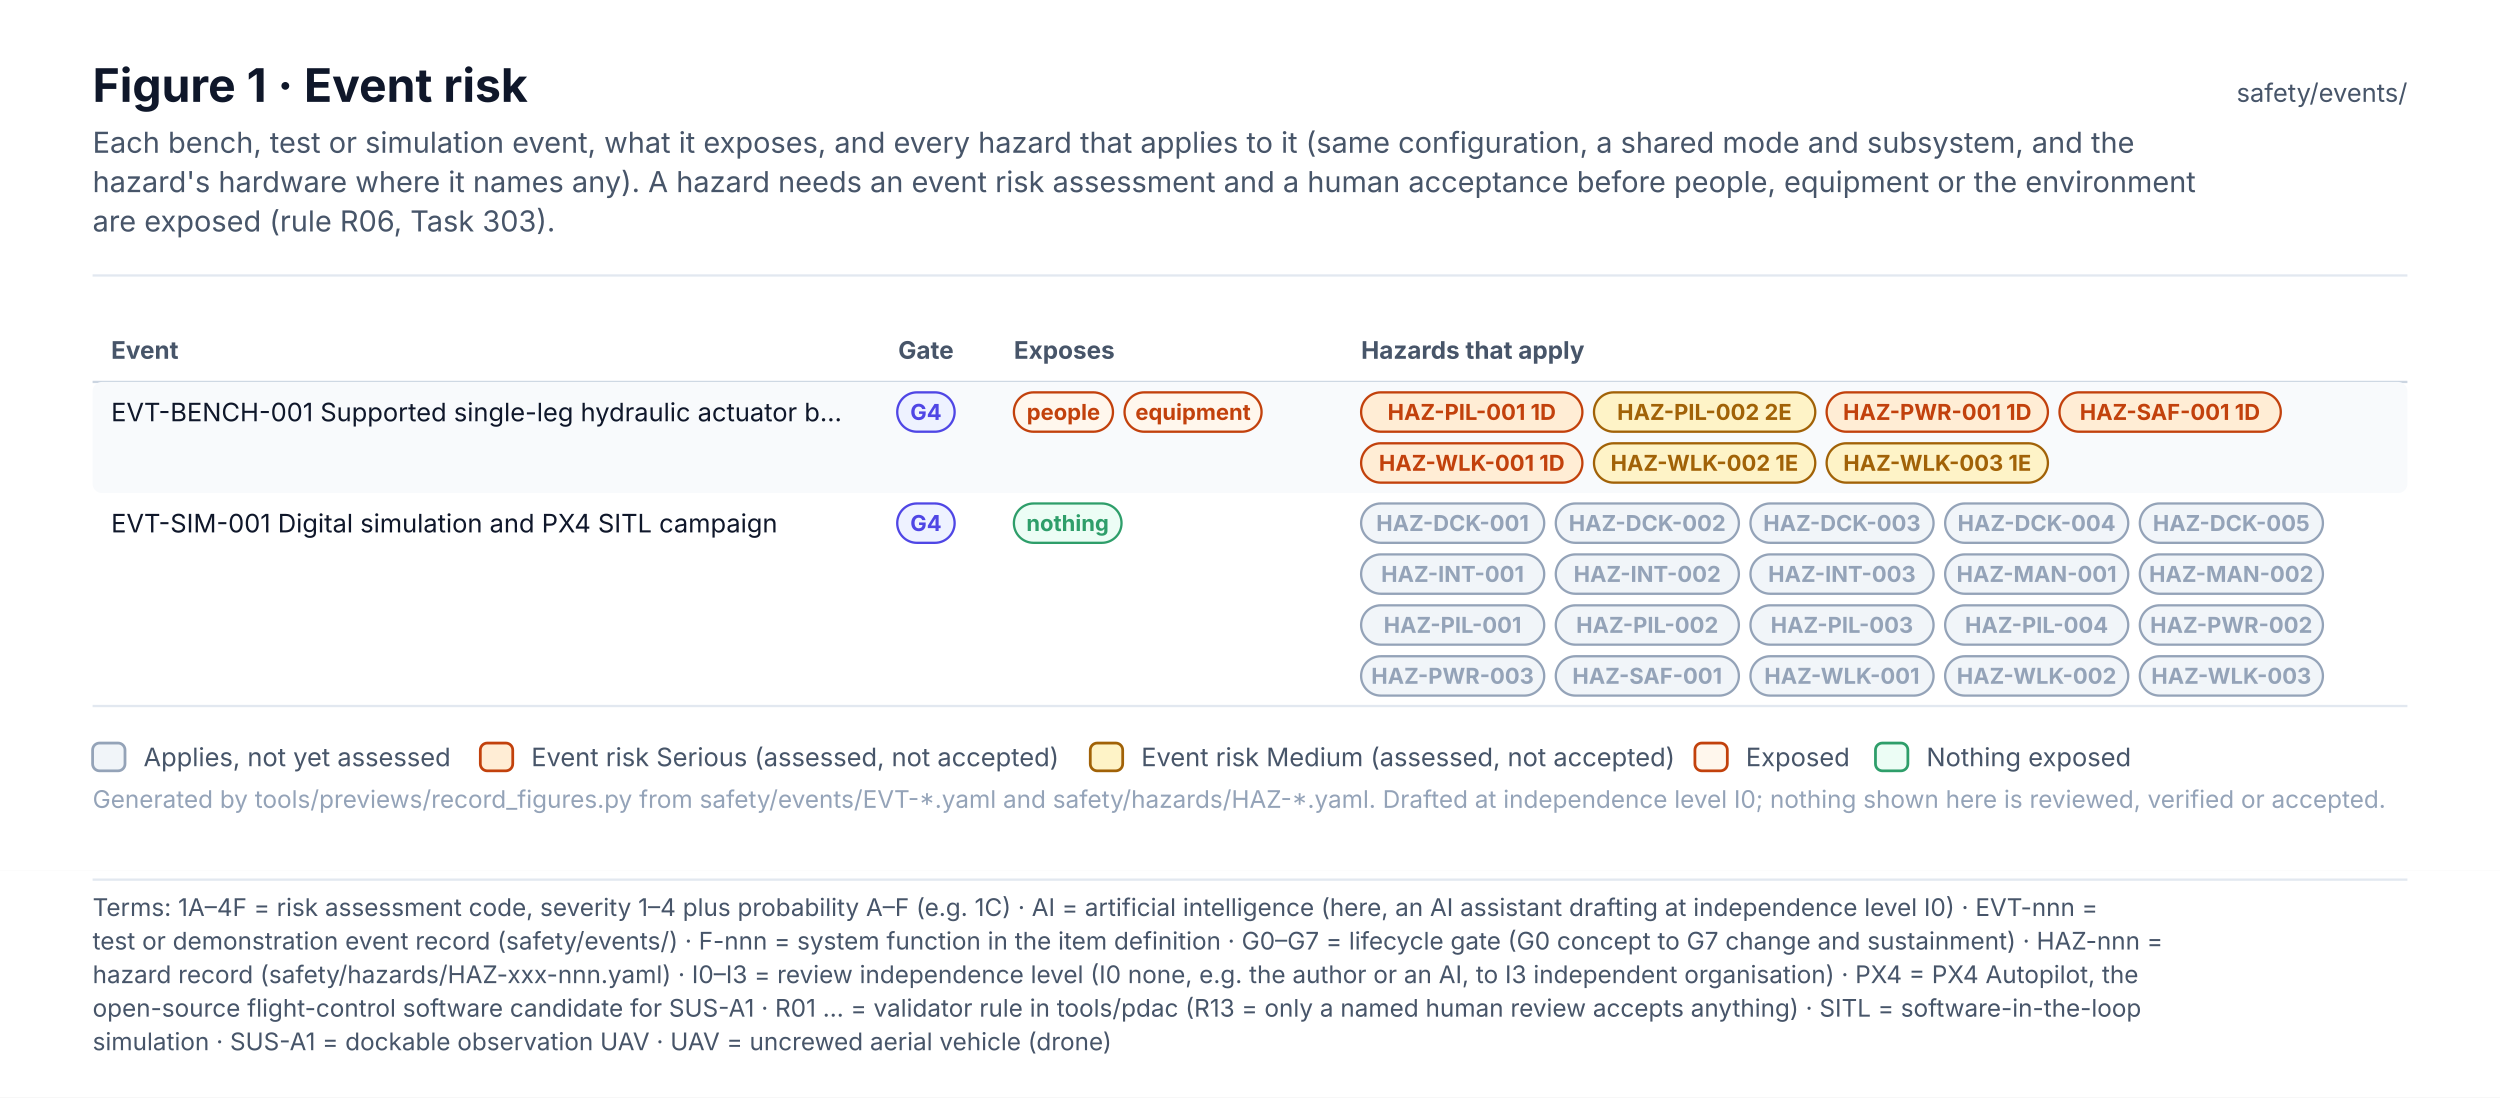
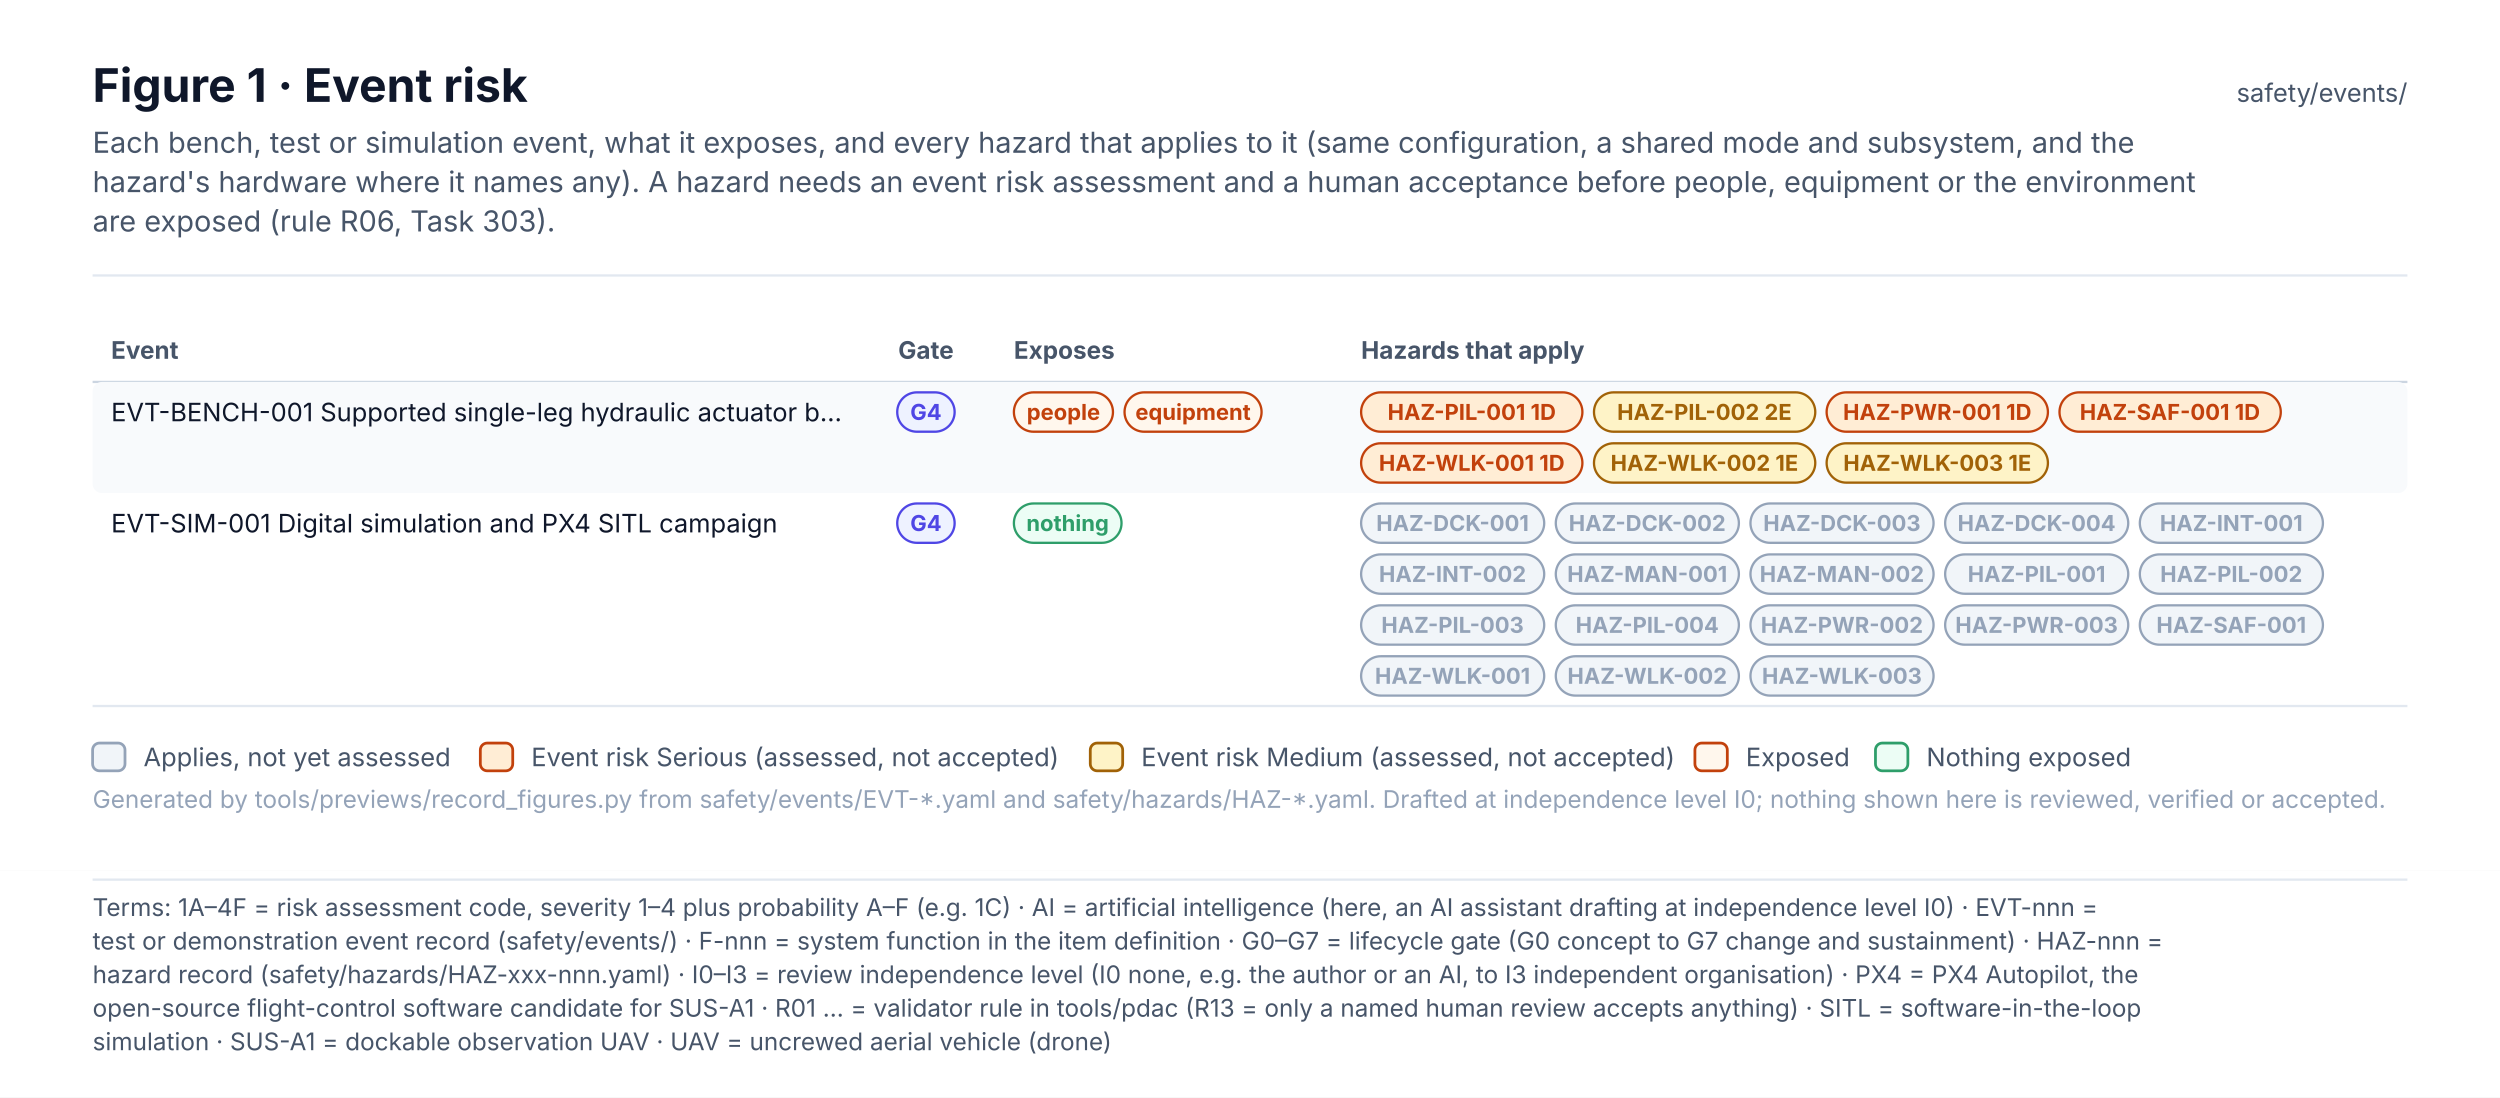
<svg xmlns="http://www.w3.org/2000/svg" width="1080" height="474.1" viewBox="0 0 1080 474.1" font-family="Inter, 'Segoe UI', Helvetica, Arial, sans-serif" role="img">
  <defs>
    <pattern id="hatch" patternUnits="userSpaceOnUse" width="6" height="6" patternTransform="rotate(45)">
      <rect width="6" height="6" fill="#F1F5F9" />
      <line x1="0" y1="0" x2="0" y2="6" stroke="#E2E8F0" stroke-width="2" />
    </pattern>
    <marker id="arr-ink" viewBox="0 0 10 10" refX="9" refY="5" markerWidth="7" markerHeight="7" orient="auto-start-reverse">
      <path d="M0 0 L10 5 L0 10 z" fill="#475569" />
    </marker>
    <marker id="dia-ink" viewBox="0 0 16 10" refX="15" refY="5" markerWidth="12" markerHeight="8" orient="auto-start-reverse">
      <path d="M1 5 L8 1 L15 5 L8 9 z" fill="#475569" />
    </marker>
    <marker id="tri-ink" viewBox="0 0 12 12" refX="11" refY="6" markerWidth="10" markerHeight="10" orient="auto-start-reverse">
      <path d="M1 1 L11 6 L1 11 z" fill="#FFFFFF" stroke="#475569" stroke-width="1.2" />
    </marker>
    <marker id="arr-system" viewBox="0 0 10 10" refX="9" refY="5" markerWidth="7" markerHeight="7" orient="auto-start-reverse">
      <path d="M0 0 L10 5 L0 10 z" fill="#4F46E5" />
    </marker>
    <marker id="dia-system" viewBox="0 0 16 10" refX="15" refY="5" markerWidth="12" markerHeight="8" orient="auto-start-reverse">
      <path d="M1 5 L8 1 L15 5 L8 9 z" fill="#4F46E5" />
    </marker>
    <marker id="tri-system" viewBox="0 0 12 12" refX="11" refY="6" markerWidth="10" markerHeight="10" orient="auto-start-reverse">
      <path d="M1 1 L11 6 L1 11 z" fill="#FFFFFF" stroke="#4F46E5" stroke-width="1.2" />
    </marker>
    <marker id="arr-software" viewBox="0 0 10 10" refX="9" refY="5" markerWidth="7" markerHeight="7" orient="auto-start-reverse">
      <path d="M0 0 L10 5 L0 10 z" fill="#0F766E" />
    </marker>
    <marker id="dia-software" viewBox="0 0 16 10" refX="15" refY="5" markerWidth="12" markerHeight="8" orient="auto-start-reverse">
      <path d="M1 5 L8 1 L15 5 L8 9 z" fill="#0F766E" />
    </marker>
    <marker id="tri-software" viewBox="0 0 12 12" refX="11" refY="6" markerWidth="10" markerHeight="10" orient="auto-start-reverse">
      <path d="M1 1 L11 6 L1 11 z" fill="#FFFFFF" stroke="#0F766E" stroke-width="1.2" />
    </marker>
    <marker id="arr-safety" viewBox="0 0 10 10" refX="9" refY="5" markerWidth="7" markerHeight="7" orient="auto-start-reverse">
      <path d="M0 0 L10 5 L0 10 z" fill="#C2410C" />
    </marker>
    <marker id="dia-safety" viewBox="0 0 16 10" refX="15" refY="5" markerWidth="12" markerHeight="8" orient="auto-start-reverse">
      <path d="M1 5 L8 1 L15 5 L8 9 z" fill="#C2410C" />
    </marker>
    <marker id="tri-safety" viewBox="0 0 12 12" refX="11" refY="6" markerWidth="10" markerHeight="10" orient="auto-start-reverse">
      <path d="M1 1 L11 6 L1 11 z" fill="#FFFFFF" stroke="#C2410C" stroke-width="1.2" />
    </marker>
    <marker id="arr-interface" viewBox="0 0 10 10" refX="9" refY="5" markerWidth="7" markerHeight="7" orient="auto-start-reverse">
      <path d="M0 0 L10 5 L0 10 z" fill="#7C3AED" />
    </marker>
    <marker id="dia-interface" viewBox="0 0 16 10" refX="15" refY="5" markerWidth="12" markerHeight="8" orient="auto-start-reverse">
      <path d="M1 5 L8 1 L15 5 L8 9 z" fill="#7C3AED" />
    </marker>
    <marker id="tri-interface" viewBox="0 0 12 12" refX="11" refY="6" markerWidth="10" markerHeight="10" orient="auto-start-reverse">
      <path d="M1 1 L11 6 L1 11 z" fill="#FFFFFF" stroke="#7C3AED" stroke-width="1.2" />
    </marker>
    <marker id="arr-external" viewBox="0 0 10 10" refX="9" refY="5" markerWidth="7" markerHeight="7" orient="auto-start-reverse">
      <path d="M0 0 L10 5 L0 10 z" fill="#64748B" />
    </marker>
    <marker id="dia-external" viewBox="0 0 16 10" refX="15" refY="5" markerWidth="12" markerHeight="8" orient="auto-start-reverse">
      <path d="M1 5 L8 1 L15 5 L8 9 z" fill="#64748B" />
    </marker>
    <marker id="tri-external" viewBox="0 0 12 12" refX="11" refY="6" markerWidth="10" markerHeight="10" orient="auto-start-reverse">
      <path d="M1 1 L11 6 L1 11 z" fill="#FFFFFF" stroke="#64748B" stroke-width="1.2" />
    </marker>
    <marker id="arr-work" viewBox="0 0 10 10" refX="9" refY="5" markerWidth="7" markerHeight="7" orient="auto-start-reverse">
      <path d="M0 0 L10 5 L0 10 z" fill="#475569" />
    </marker>
    <marker id="dia-work" viewBox="0 0 16 10" refX="15" refY="5" markerWidth="12" markerHeight="8" orient="auto-start-reverse">
      <path d="M1 5 L8 1 L15 5 L8 9 z" fill="#475569" />
    </marker>
    <marker id="tri-work" viewBox="0 0 12 12" refX="11" refY="6" markerWidth="10" markerHeight="10" orient="auto-start-reverse">
      <path d="M1 1 L11 6 L1 11 z" fill="#FFFFFF" stroke="#475569" stroke-width="1.2" />
    </marker>
    <marker id="arr-muted" viewBox="0 0 10 10" refX="9" refY="5" markerWidth="7" markerHeight="7" orient="auto-start-reverse">
      <path d="M0 0 L10 5 L0 10 z" fill="#94A3B8" />
    </marker>
    <marker id="dia-muted" viewBox="0 0 16 10" refX="15" refY="5" markerWidth="12" markerHeight="8" orient="auto-start-reverse">
      <path d="M1 5 L8 1 L15 5 L8 9 z" fill="#94A3B8" />
    </marker>
    <marker id="tri-muted" viewBox="0 0 12 12" refX="11" refY="6" markerWidth="10" markerHeight="10" orient="auto-start-reverse">
      <path d="M1 1 L11 6 L1 11 z" fill="#FFFFFF" stroke="#94A3B8" stroke-width="1.2" />
    </marker>
    <marker id="arr-current" viewBox="0 0 10 10" refX="9" refY="5" markerWidth="7" markerHeight="7" orient="auto-start-reverse">
      <path d="M0 0 L10 5 L0 10 z" fill="#0F172A" />
    </marker>
    <marker id="dia-current" viewBox="0 0 16 10" refX="15" refY="5" markerWidth="12" markerHeight="8" orient="auto-start-reverse">
      <path d="M1 5 L8 1 L15 5 L8 9 z" fill="#0F172A" />
    </marker>
    <marker id="tri-current" viewBox="0 0 12 12" refX="11" refY="6" markerWidth="10" markerHeight="10" orient="auto-start-reverse">
      <path d="M1 1 L11 6 L1 11 z" fill="#FFFFFF" stroke="#0F172A" stroke-width="1.2" />
    </marker>
    <marker id="arr-ok" viewBox="0 0 10 10" refX="9" refY="5" markerWidth="7" markerHeight="7" orient="auto-start-reverse">
      <path d="M0 0 L10 5 L0 10 z" fill="#2E9E6A" />
    </marker>
    <marker id="dia-ok" viewBox="0 0 16 10" refX="15" refY="5" markerWidth="12" markerHeight="8" orient="auto-start-reverse">
      <path d="M1 5 L8 1 L15 5 L8 9 z" fill="#2E9E6A" />
    </marker>
    <marker id="tri-ok" viewBox="0 0 12 12" refX="11" refY="6" markerWidth="10" markerHeight="10" orient="auto-start-reverse">
      <path d="M1 1 L11 6 L1 11 z" fill="#FFFFFF" stroke="#2E9E6A" stroke-width="1.2" />
    </marker>
    <marker id="arr-amber" viewBox="0 0 10 10" refX="9" refY="5" markerWidth="7" markerHeight="7" orient="auto-start-reverse">
      <path d="M0 0 L10 5 L0 10 z" fill="#D97706" />
    </marker>
    <marker id="dia-amber" viewBox="0 0 16 10" refX="15" refY="5" markerWidth="12" markerHeight="8" orient="auto-start-reverse">
      <path d="M1 5 L8 1 L15 5 L8 9 z" fill="#D97706" />
    </marker>
    <marker id="tri-amber" viewBox="0 0 12 12" refX="11" refY="6" markerWidth="10" markerHeight="10" orient="auto-start-reverse">
      <path d="M1 1 L11 6 L1 11 z" fill="#FFFFFF" stroke="#D97706" stroke-width="1.2" />
    </marker>
    <marker id="arr-red" viewBox="0 0 10 10" refX="9" refY="5" markerWidth="7" markerHeight="7" orient="auto-start-reverse">
      <path d="M0 0 L10 5 L0 10 z" fill="#D2553F" />
    </marker>
    <marker id="dia-red" viewBox="0 0 16 10" refX="15" refY="5" markerWidth="12" markerHeight="8" orient="auto-start-reverse">
      <path d="M1 5 L8 1 L15 5 L8 9 z" fill="#D2553F" />
    </marker>
    <marker id="tri-red" viewBox="0 0 12 12" refX="11" refY="6" markerWidth="10" markerHeight="10" orient="auto-start-reverse">
      <path d="M1 1 L11 6 L1 11 z" fill="#FFFFFF" stroke="#D2553F" stroke-width="1.2" />
    </marker>
  </defs>
  <rect x="0" y="0" width="1080" height="376" rx="0" fill="#FFFFFF" stroke="none" stroke-width="0" />
  <text x="40" y="44" font-size="20" fill="#0F172A" font-weight="700">Figure 1 · Event risk</text>
  <text x="40" y="66" font-size="12.5" fill="#475569">Each bench, test or simulation event, what it exposes, and every hazard that applies to it (same configuration, a shared mode and subsystem, and the</text>
  <text x="40" y="83" font-size="12.5" fill="#475569">hazard's hardware where it names any). A hazard needs an event risk assessment and a human acceptance before people, equipment or the environment</text>
  <text x="40" y="100" font-size="12.5" fill="#475569">are exposed (rule R06, Task 303).</text>
  <text x="1040" y="44" font-size="11" fill="#475569" text-anchor="end">safety/events/</text>
  <line x1="40" y1="119" x2="1040" y2="119" stroke="#E2E8F0" stroke-width="1" />
  <g transform="translate(0 141)">
    <text x="48" y="14" font-size="10.5" fill="#475569" font-weight="700">Event</text>
    <text x="400" y="14" font-size="10.5" fill="#475569" font-weight="700" text-anchor="middle">Gate</text>
    <text x="438" y="14" font-size="10.5" fill="#475569" font-weight="700">Exposes</text>
    <text x="588" y="14" font-size="10.5" fill="#475569" font-weight="700">Hazards that apply</text>
    <line x1="40" y1="24" x2="1040" y2="24" stroke="#CBD5E1" stroke-width="1" />
    <rect x="40" y="24" width="1000" height="48" rx="4" fill="#F8FAFC" stroke="none" stroke-width="0" />
    <text x="48" y="41" font-size="11" fill="#0F172A">EVT-BENCH-001  Supported single-leg hydraulic actuator b…</text>
    <rect x="387.6" y="28.5" width="24.8" height="17" rx="8.5" fill="#EEF2FF" stroke="#4F46E5" stroke-width="1" />
    <text x="400" y="40.4" font-size="9.5" fill="#4F46E5" font-weight="700" text-anchor="middle">G4</text>
    <rect x="438" y="28.5" width="42.8" height="17" rx="8.5" fill="#FFF7ED" stroke="#C2410C" stroke-width="1" />
    <text x="459.4" y="40.4" font-size="9.5" fill="#C2410C" font-weight="700" text-anchor="middle">people</text>
    <rect x="485.8" y="28.5" width="59.2" height="17" rx="8.5" fill="#FFF7ED" stroke="#C2410C" stroke-width="1" />
    <text x="515.4" y="40.4" font-size="9.5" fill="#C2410C" font-weight="700" text-anchor="middle">equipment</text>
    <rect x="588" y="28.5" width="95.6" height="17" rx="8.5" fill="#FFEDD5" stroke="#C2410C" stroke-width="1" />
    <text x="635.8" y="40.4" font-size="9.5" fill="#C2410C" font-weight="700" text-anchor="middle">HAZ-PIL-001 1D</text>
    <rect x="688.6" y="28.5" width="95.6" height="17" rx="8.5" fill="#FEF3C7" stroke="#A16207" stroke-width="1" />
    <text x="736.3" y="40.4" font-size="9.5" fill="#A16207" font-weight="700" text-anchor="middle">HAZ-PIL-002 2E</text>
    <rect x="789.1" y="28.5" width="95.6" height="17" rx="8.5" fill="#FFEDD5" stroke="#C2410C" stroke-width="1" />
    <text x="836.9" y="40.4" font-size="9.5" fill="#C2410C" font-weight="700" text-anchor="middle">HAZ-PWR-001 1D</text>
    <rect x="889.7" y="28.5" width="95.6" height="17" rx="8.5" fill="#FFEDD5" stroke="#C2410C" stroke-width="1" />
    <text x="937.4" y="40.4" font-size="9.5" fill="#C2410C" font-weight="700" text-anchor="middle">HAZ-SAF-001 1D</text>
    <rect x="588" y="50.5" width="95.6" height="17" rx="8.5" fill="#FFEDD5" stroke="#C2410C" stroke-width="1" />
    <text x="635.8" y="62.4" font-size="9.5" fill="#C2410C" font-weight="700" text-anchor="middle">HAZ-WLK-001 1D</text>
    <rect x="688.6" y="50.5" width="95.6" height="17" rx="8.5" fill="#FEF3C7" stroke="#A16207" stroke-width="1" />
    <text x="736.3" y="62.4" font-size="9.5" fill="#A16207" font-weight="700" text-anchor="middle">HAZ-WLK-002 1E</text>
    <rect x="789.1" y="50.5" width="95.6" height="17" rx="8.5" fill="#FEF3C7" stroke="#A16207" stroke-width="1" />
    <text x="836.9" y="62.4" font-size="9.5" fill="#A16207" font-weight="700" text-anchor="middle">HAZ-WLK-003 1E</text>
    <text x="48" y="89" font-size="11" fill="#0F172A">EVT-SIM-001  Digital simulation and PX4 SITL campaign</text>
    <rect x="387.6" y="76.5" width="24.8" height="17" rx="8.5" fill="#EEF2FF" stroke="#4F46E5" stroke-width="1" />
    <text x="400" y="88.4" font-size="9.5" fill="#4F46E5" font-weight="700" text-anchor="middle">G4</text>
    <rect x="438" y="76.5" width="46.5" height="17" rx="8.5" fill="#ECFDF5" stroke="#2E9E6A" stroke-width="1" />
    <text x="461.2" y="88.4" font-size="9.5" fill="#2E9E6A" font-weight="700" text-anchor="middle">nothing</text>
    <rect x="588" y="76.5" width="79.1" height="17" rx="8.5" fill="#F1F5F9" stroke="#94A3B8" stroke-width="1" />
    <text x="627.5" y="88.4" font-size="9.5" fill="#94A3B8" font-weight="700" text-anchor="middle">HAZ-DCK-001</text>
    <rect x="672.1" y="76.5" width="79.1" height="17" rx="8.5" fill="#F1F5F9" stroke="#94A3B8" stroke-width="1" />
    <text x="711.6" y="88.4" font-size="9.5" fill="#94A3B8" font-weight="700" text-anchor="middle">HAZ-DCK-002</text>
    <rect x="756.2" y="76.5" width="79.1" height="17" rx="8.5" fill="#F1F5F9" stroke="#94A3B8" stroke-width="1" />
    <text x="795.7" y="88.4" font-size="9.5" fill="#94A3B8" font-weight="700" text-anchor="middle">HAZ-DCK-003</text>
    <rect x="840.3" y="76.5" width="79.1" height="17" rx="8.5" fill="#F1F5F9" stroke="#94A3B8" stroke-width="1" />
    <text x="879.8" y="88.4" font-size="9.5" fill="#94A3B8" font-weight="700" text-anchor="middle">HAZ-DCK-004</text>
    <rect x="924.4" y="76.5" width="79.1" height="17" rx="8.5" fill="#F1F5F9" stroke="#94A3B8" stroke-width="1" />
-     <text x="963.9" y="88.4" font-size="9.5" fill="#94A3B8" font-weight="700" text-anchor="middle">HAZ-DCK-005</text>
+     <text x="963.9" y="88.4" font-size="9.5" fill="#94A3B8" font-weight="700" text-anchor="middle">HAZ-INT-001</text>
    <rect x="588" y="98.5" width="79.1" height="17" rx="8.5" fill="#F1F5F9" stroke="#94A3B8" stroke-width="1" />
-     <text x="627.5" y="110.4" font-size="9.5" fill="#94A3B8" font-weight="700" text-anchor="middle">HAZ-INT-001</text>
+     <text x="627.5" y="110.4" font-size="9.5" fill="#94A3B8" font-weight="700" text-anchor="middle">HAZ-INT-002</text>
    <rect x="672.1" y="98.5" width="79.1" height="17" rx="8.5" fill="#F1F5F9" stroke="#94A3B8" stroke-width="1" />
-     <text x="711.6" y="110.4" font-size="9.5" fill="#94A3B8" font-weight="700" text-anchor="middle">HAZ-INT-002</text>
+     <text x="711.6" y="110.4" font-size="9.5" fill="#94A3B8" font-weight="700" text-anchor="middle">HAZ-MAN-001</text>
    <rect x="756.2" y="98.5" width="79.1" height="17" rx="8.5" fill="#F1F5F9" stroke="#94A3B8" stroke-width="1" />
-     <text x="795.7" y="110.4" font-size="9.5" fill="#94A3B8" font-weight="700" text-anchor="middle">HAZ-INT-003</text>
+     <text x="795.7" y="110.4" font-size="9.5" fill="#94A3B8" font-weight="700" text-anchor="middle">HAZ-MAN-002</text>
    <rect x="840.3" y="98.5" width="79.1" height="17" rx="8.5" fill="#F1F5F9" stroke="#94A3B8" stroke-width="1" />
-     <text x="879.8" y="110.4" font-size="9.5" fill="#94A3B8" font-weight="700" text-anchor="middle">HAZ-MAN-001</text>
+     <text x="879.8" y="110.4" font-size="9.5" fill="#94A3B8" font-weight="700" text-anchor="middle">HAZ-PIL-001</text>
    <rect x="924.4" y="98.5" width="79.1" height="17" rx="8.5" fill="#F1F5F9" stroke="#94A3B8" stroke-width="1" />
-     <text x="963.9" y="110.4" font-size="9.5" fill="#94A3B8" font-weight="700" text-anchor="middle">HAZ-MAN-002</text>
+     <text x="963.9" y="110.4" font-size="9.5" fill="#94A3B8" font-weight="700" text-anchor="middle">HAZ-PIL-002</text>
    <rect x="588" y="120.5" width="79.1" height="17" rx="8.5" fill="#F1F5F9" stroke="#94A3B8" stroke-width="1" />
-     <text x="627.5" y="132.4" font-size="9.5" fill="#94A3B8" font-weight="700" text-anchor="middle">HAZ-PIL-001</text>
+     <text x="627.5" y="132.4" font-size="9.5" fill="#94A3B8" font-weight="700" text-anchor="middle">HAZ-PIL-003</text>
    <rect x="672.1" y="120.5" width="79.1" height="17" rx="8.5" fill="#F1F5F9" stroke="#94A3B8" stroke-width="1" />
-     <text x="711.6" y="132.4" font-size="9.5" fill="#94A3B8" font-weight="700" text-anchor="middle">HAZ-PIL-002</text>
+     <text x="711.6" y="132.4" font-size="9.5" fill="#94A3B8" font-weight="700" text-anchor="middle">HAZ-PIL-004</text>
    <rect x="756.2" y="120.5" width="79.1" height="17" rx="8.5" fill="#F1F5F9" stroke="#94A3B8" stroke-width="1" />
-     <text x="795.7" y="132.4" font-size="9.5" fill="#94A3B8" font-weight="700" text-anchor="middle">HAZ-PIL-003</text>
+     <text x="795.7" y="132.4" font-size="9.5" fill="#94A3B8" font-weight="700" text-anchor="middle">HAZ-PWR-002</text>
    <rect x="840.3" y="120.5" width="79.1" height="17" rx="8.5" fill="#F1F5F9" stroke="#94A3B8" stroke-width="1" />
-     <text x="879.8" y="132.4" font-size="9.5" fill="#94A3B8" font-weight="700" text-anchor="middle">HAZ-PIL-004</text>
+     <text x="879.8" y="132.4" font-size="9.5" fill="#94A3B8" font-weight="700" text-anchor="middle">HAZ-PWR-003</text>
    <rect x="924.4" y="120.5" width="79.1" height="17" rx="8.5" fill="#F1F5F9" stroke="#94A3B8" stroke-width="1" />
-     <text x="963.9" y="132.4" font-size="9.5" fill="#94A3B8" font-weight="700" text-anchor="middle">HAZ-PWR-002</text>
+     <text x="963.9" y="132.4" font-size="9.5" fill="#94A3B8" font-weight="700" text-anchor="middle">HAZ-SAF-001</text>
    <rect x="588" y="142.5" width="79.1" height="17" rx="8.5" fill="#F1F5F9" stroke="#94A3B8" stroke-width="1" />
-     <text x="627.5" y="154.4" font-size="9.5" fill="#94A3B8" font-weight="700" text-anchor="middle">HAZ-PWR-003</text>
+     <text x="627.5" y="154.4" font-size="9.5" fill="#94A3B8" font-weight="700" text-anchor="middle">HAZ-WLK-001</text>
    <rect x="672.1" y="142.5" width="79.1" height="17" rx="8.5" fill="#F1F5F9" stroke="#94A3B8" stroke-width="1" />
-     <text x="711.6" y="154.4" font-size="9.5" fill="#94A3B8" font-weight="700" text-anchor="middle">HAZ-SAF-001</text>
+     <text x="711.6" y="154.4" font-size="9.5" fill="#94A3B8" font-weight="700" text-anchor="middle">HAZ-WLK-002</text>
    <rect x="756.2" y="142.5" width="79.1" height="17" rx="8.5" fill="#F1F5F9" stroke="#94A3B8" stroke-width="1" />
-     <text x="795.7" y="154.4" font-size="9.5" fill="#94A3B8" font-weight="700" text-anchor="middle">HAZ-WLK-001</text>
-     <rect x="840.3" y="142.5" width="79.1" height="17" rx="8.5" fill="#F1F5F9" stroke="#94A3B8" stroke-width="1" />
-     <text x="879.8" y="154.4" font-size="9.5" fill="#94A3B8" font-weight="700" text-anchor="middle">HAZ-WLK-002</text>
-     <rect x="924.4" y="142.5" width="79.1" height="17" rx="8.5" fill="#F1F5F9" stroke="#94A3B8" stroke-width="1" />
-     <text x="963.9" y="154.4" font-size="9.5" fill="#94A3B8" font-weight="700" text-anchor="middle">HAZ-WLK-003</text>
+     <text x="795.7" y="154.4" font-size="9.5" fill="#94A3B8" font-weight="700" text-anchor="middle">HAZ-WLK-003</text>
    <line x1="40" y1="164" x2="1040" y2="164" stroke="#E2E8F0" stroke-width="1" />
  </g>
  <rect x="40" y="321" width="14" height="12" rx="3" fill="#F1F5F9" stroke="#94A3B8" stroke-width="1.2" />
  <text x="62" y="331" font-size="11" fill="#475569">Applies, not yet assessed</text>
  <rect x="207.5" y="321" width="14" height="12" rx="3" fill="#FFEDD5" stroke="#C2410C" stroke-width="1.2" />
  <text x="229.5" y="331" font-size="11" fill="#475569">Event risk Serious (assessed, not accepted)</text>
  <rect x="471" y="321" width="14" height="12" rx="3" fill="#FEF3C7" stroke="#A16207" stroke-width="1.2" />
  <text x="493" y="331" font-size="11" fill="#475569">Event risk Medium (assessed, not accepted)</text>
  <rect x="732.2" y="321" width="14" height="12" rx="3" fill="#FFF7ED" stroke="#C2410C" stroke-width="1.2" />
  <text x="754.2" y="331" font-size="11" fill="#475569">Exposed</text>
  <rect x="810.2" y="321" width="14" height="12" rx="3" fill="#ECFDF5" stroke="#2E9E6A" stroke-width="1.2" />
  <text x="832.2" y="331" font-size="11" fill="#475569">Nothing exposed</text>
  <text x="40" y="349" font-size="10.5" fill="#94A3B8">Generated by tools/previews/record_figures.py from safety/events/EVT-*.yaml and safety/hazards/HAZ-*.yaml. Drafted at independence level I0; nothing shown here is reviewed, verified or accepted.</text>
  <g class="terms" data-base-h="376">
    <rect x="0" y="376" width="1080" height="98.1" fill="#FFFFFF" />
    <line x1="40" y1="380" x2="1040" y2="380" stroke="#E2E8F0" stroke-width="1" />
    <text x="40" y="395.7" font-size="10.5" fill="#475569" font-family="Inter, 'Segoe UI', Helvetica, Arial, sans-serif">Terms: 1A–4F = risk assessment code, severity 1–4 plus probability A–F (e.g. 1C) · AI = artificial intelligence (here, an AI assistant drafting at independence level I0) · EVT-nnn =</text>
    <text x="40" y="410.2" font-size="10.5" fill="#475569" font-family="Inter, 'Segoe UI', Helvetica, Arial, sans-serif">test or demonstration event record (safety/events/) · F-nnn = system function in the item definition · G0–G7 = lifecycle gate (G0 concept to G7 change and sustainment) · HAZ-nnn =</text>
    <text x="40" y="424.7" font-size="10.5" fill="#475569" font-family="Inter, 'Segoe UI', Helvetica, Arial, sans-serif">hazard record (safety/hazards/HAZ-xxx-nnn.yaml) · I0–I3 = review independence level (I0 none, e.g. the author or an AI, to I3 independent organisation) · PX4 = PX4 Autopilot, the</text>
    <text x="40" y="439.2" font-size="10.5" fill="#475569" font-family="Inter, 'Segoe UI', Helvetica, Arial, sans-serif">open-source flight-control software candidate for SUS-A1 · R01 … = validator rule in tools/pdac (R13 = only a named human review accepts anything) · SITL = software-in-the-loop</text>
    <text x="40" y="453.7" font-size="10.5" fill="#475569" font-family="Inter, 'Segoe UI', Helvetica, Arial, sans-serif">simulation · SUS-A1 = dockable observation UAV · UAV = uncrewed aerial vehicle (drone)</text>
  </g>
</svg>
